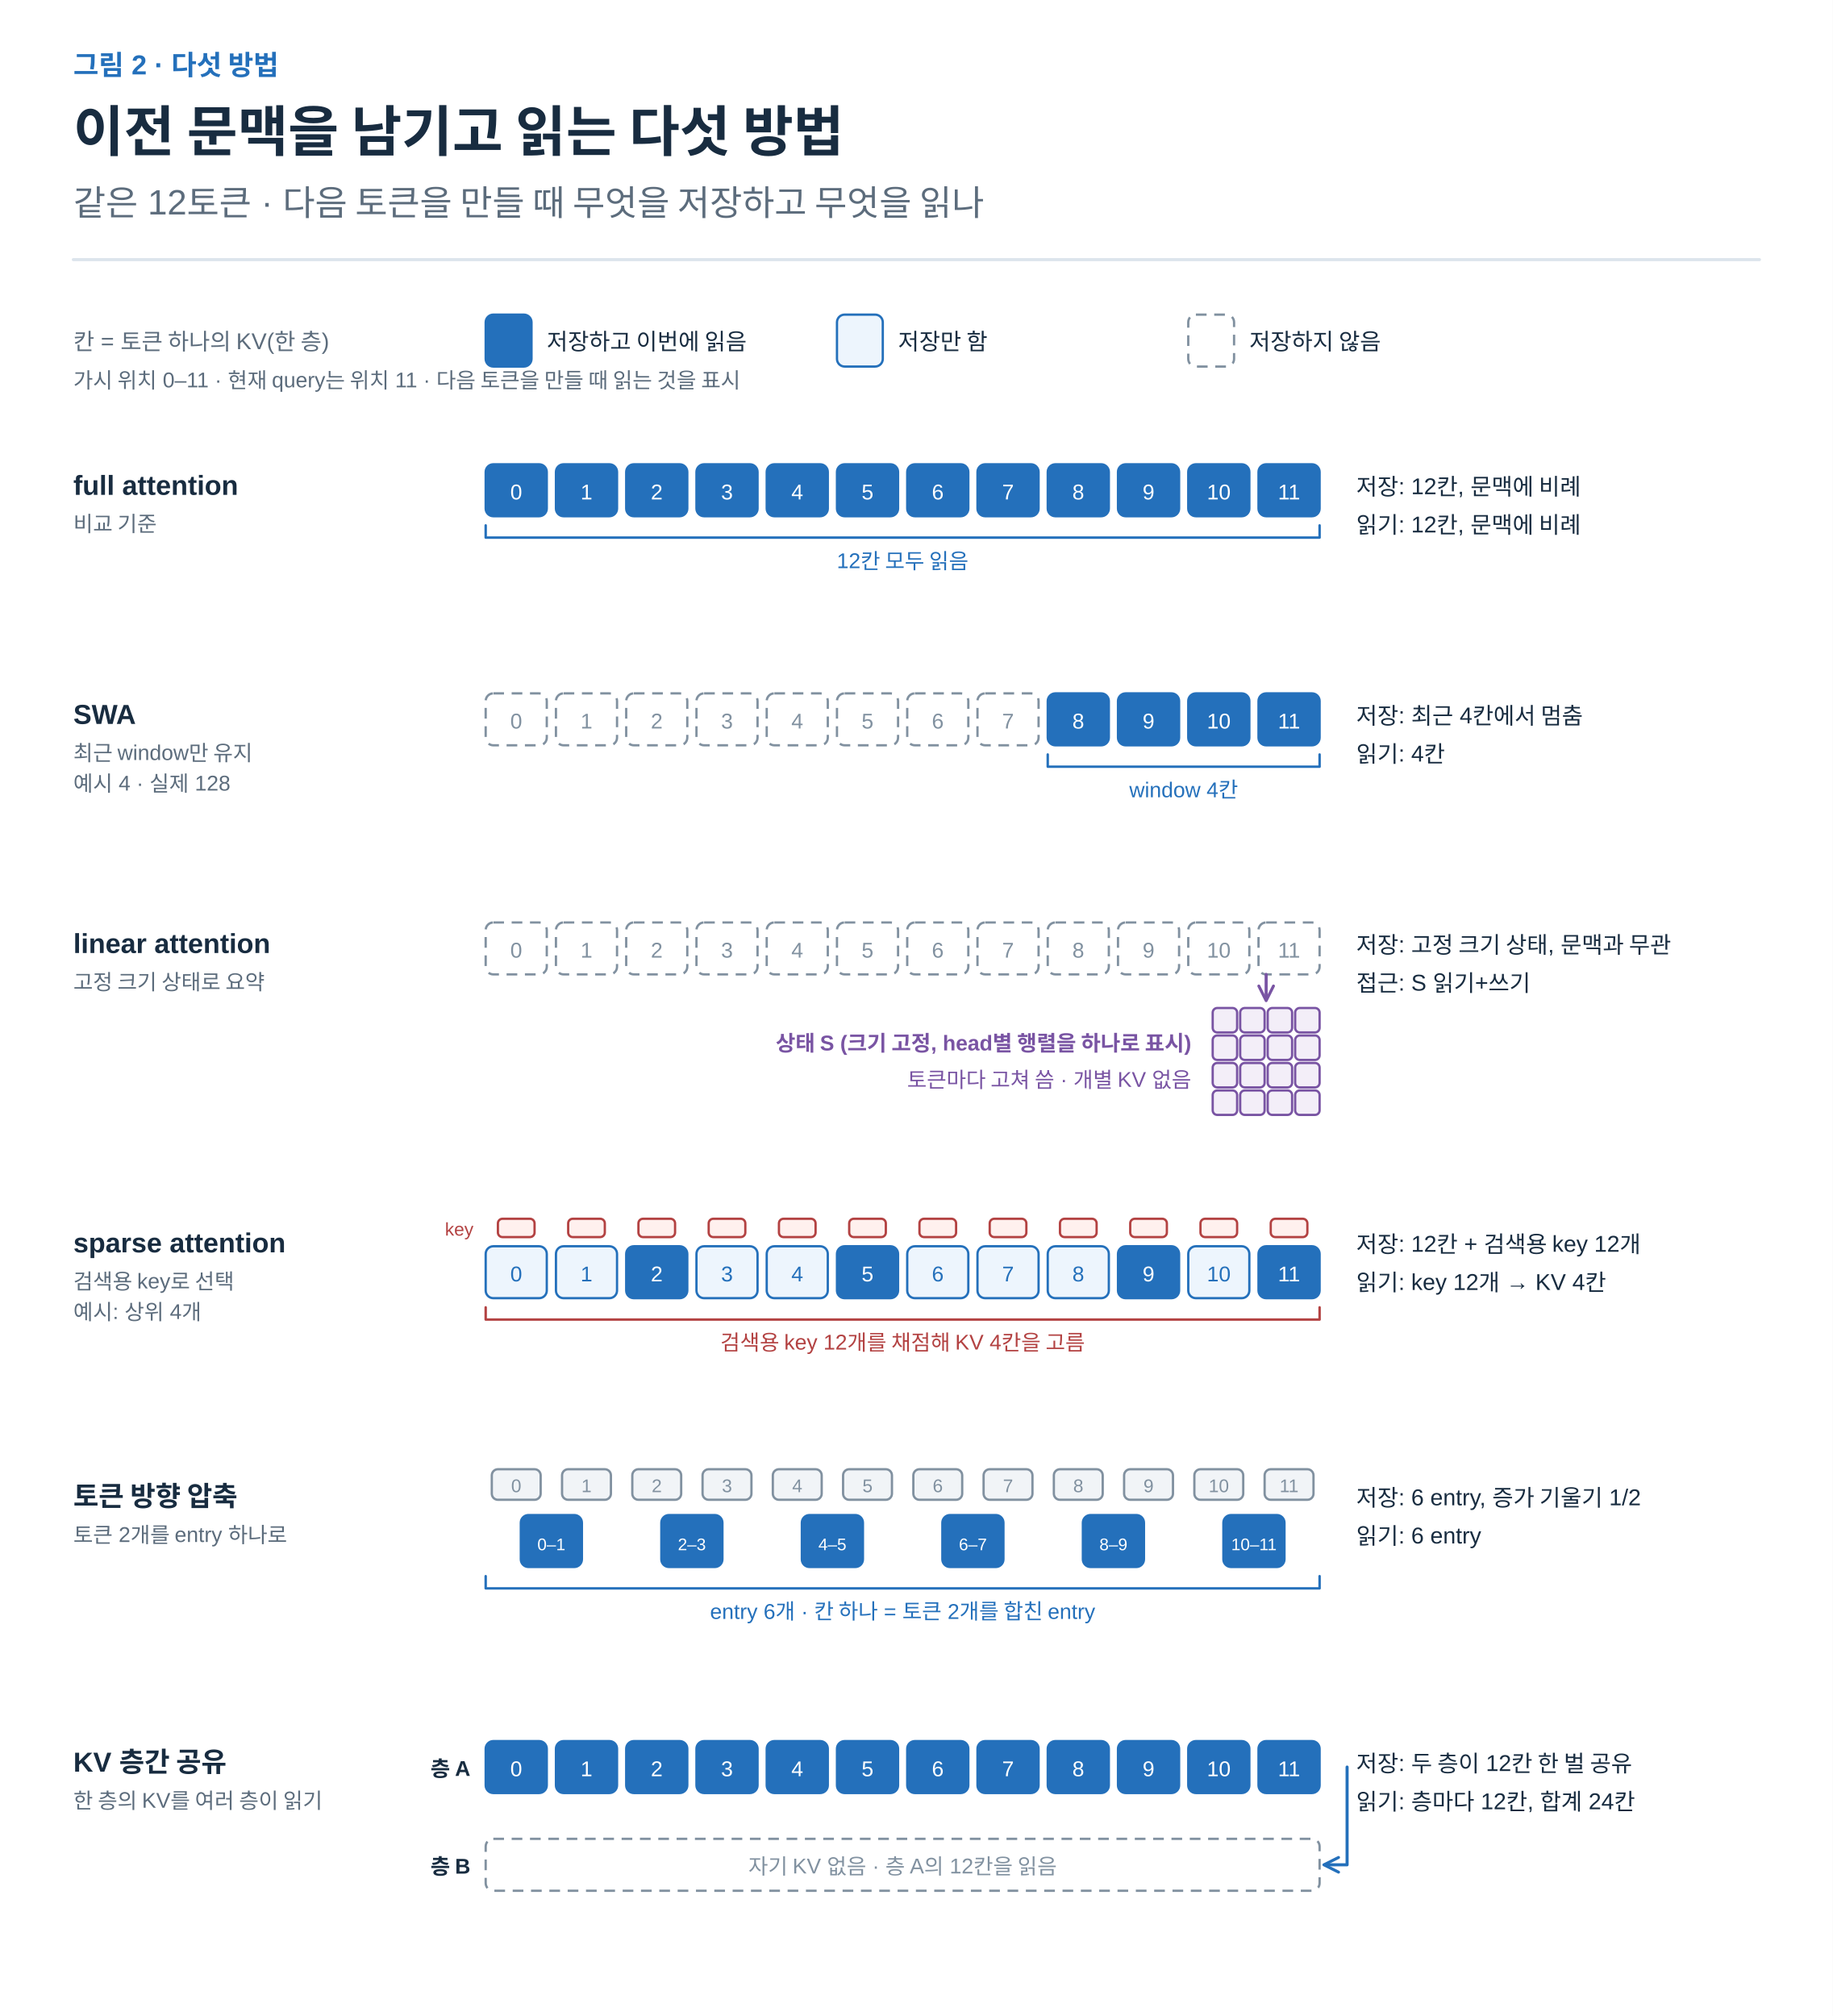
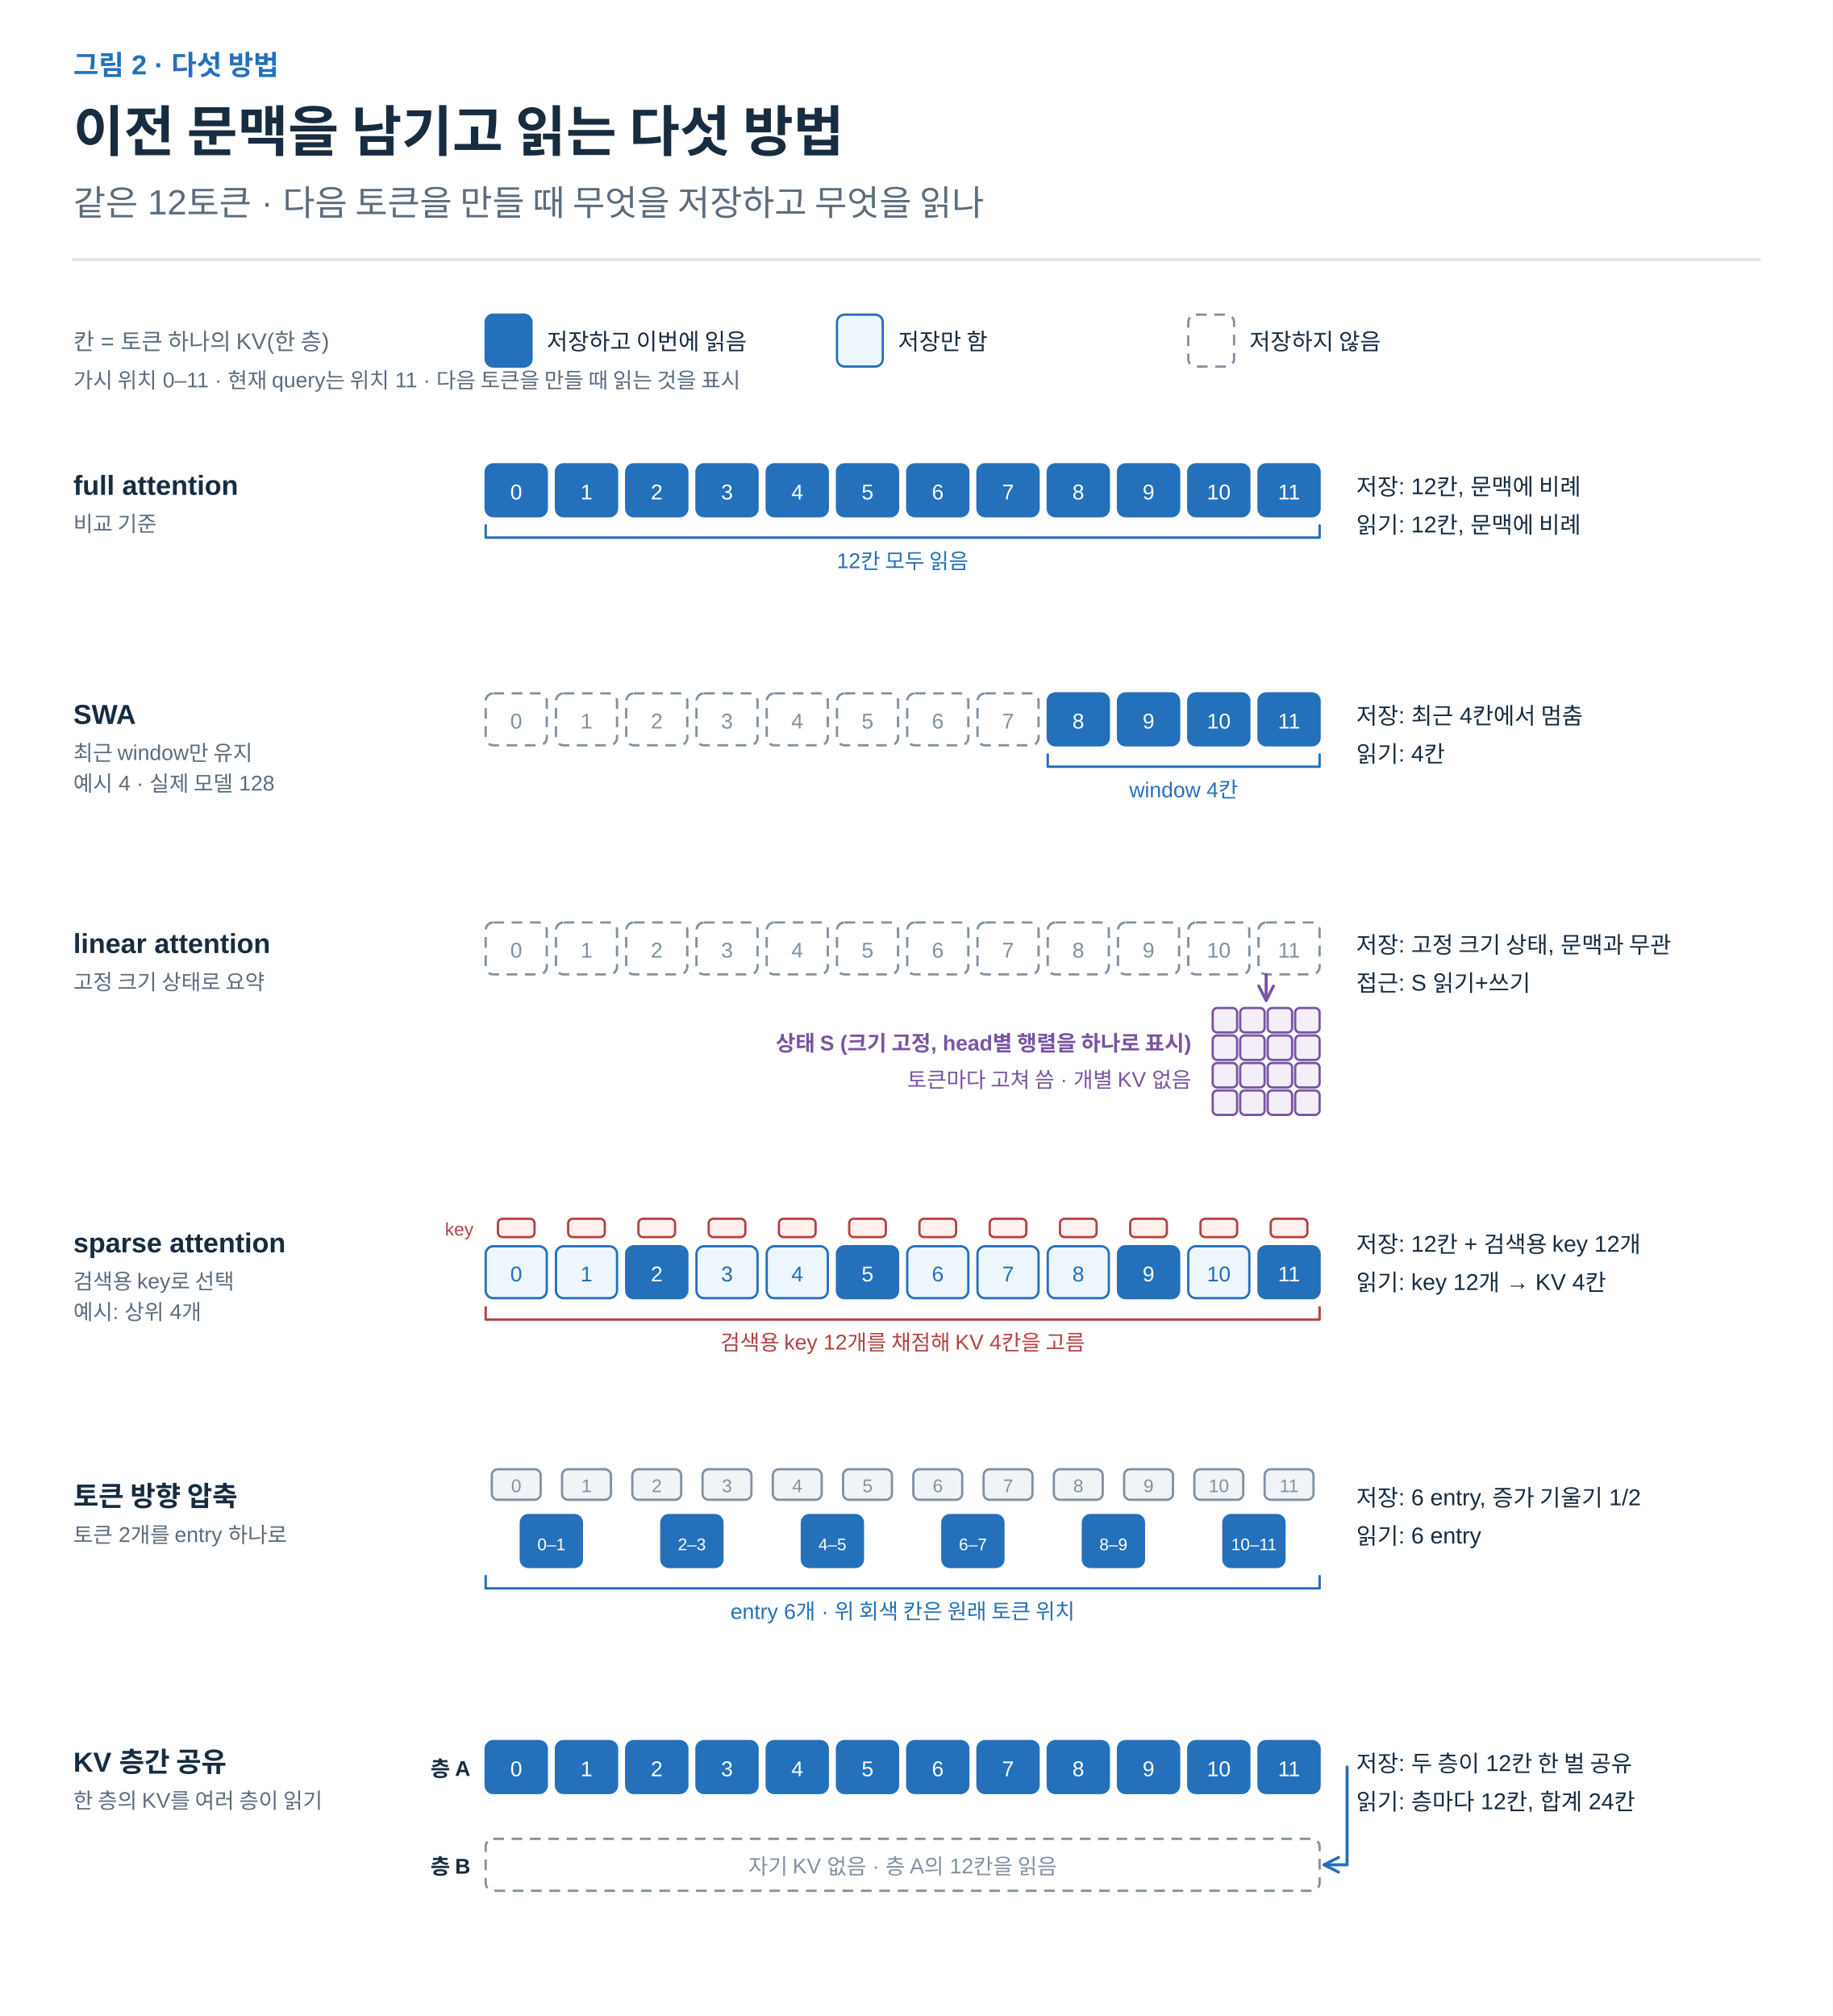
<svg xmlns="http://www.w3.org/2000/svg" width="1200" height="1320" viewBox="0 0 1200 1320" role="img" aria-labelledby="title desc">
  <defs>
    <marker id="arrow-ink" viewBox="0 0 10 10" refX="8" refY="5" markerWidth="6" markerHeight="6" orient="auto">
      <path d="M1 1 L9 5 L1 9" fill="none" stroke="#182C40" stroke-width="1.6" />
    </marker>
    <marker id="arrow-muted" viewBox="0 0 10 10" refX="8" refY="5" markerWidth="6" markerHeight="6" orient="auto">
      <path d="M1 1 L9 5 L1 9" fill="none" stroke="#5C6C7C" stroke-width="1.6" />
    </marker>
    <marker id="arrow-line" viewBox="0 0 10 10" refX="8" refY="5" markerWidth="6" markerHeight="6" orient="auto">
      <path d="M1 1 L9 5 L1 9" fill="none" stroke="#DCE4EC" stroke-width="1.6" />
    </marker>
    <marker id="arrow-paper" viewBox="0 0 10 10" refX="8" refY="5" markerWidth="6" markerHeight="6" orient="auto">
      <path d="M1 1 L9 5 L1 9" fill="none" stroke="#FFFFFF" stroke-width="1.6" />
    </marker>
    <marker id="arrow-blue" viewBox="0 0 10 10" refX="8" refY="5" markerWidth="6" markerHeight="6" orient="auto">
      <path d="M1 1 L9 5 L1 9" fill="none" stroke="#2470BB" stroke-width="1.6" />
    </marker>
    <marker id="arrow-teal" viewBox="0 0 10 10" refX="8" refY="5" markerWidth="6" markerHeight="6" orient="auto">
      <path d="M1 1 L9 5 L1 9" fill="none" stroke="#287D78" stroke-width="1.6" />
    </marker>
    <marker id="arrow-orange" viewBox="0 0 10 10" refX="8" refY="5" markerWidth="6" markerHeight="6" orient="auto">
      <path d="M1 1 L9 5 L1 9" fill="none" stroke="#B55B22" stroke-width="1.6" />
    </marker>
    <marker id="arrow-purple" viewBox="0 0 10 10" refX="8" refY="5" markerWidth="6" markerHeight="6" orient="auto">
      <path d="M1 1 L9 5 L1 9" fill="none" stroke="#7954A3" stroke-width="1.6" />
    </marker>
    <marker id="arrow-gray" viewBox="0 0 10 10" refX="8" refY="5" markerWidth="6" markerHeight="6" orient="auto">
      <path d="M1 1 L9 5 L1 9" fill="none" stroke="#657789" stroke-width="1.6" />
    </marker>
    <marker id="arrow-red" viewBox="0 0 10 10" refX="8" refY="5" markerWidth="6" markerHeight="6" orient="auto">
      <path d="M1 1 L9 5 L1 9" fill="none" stroke="#B34242" stroke-width="1.6" />
    </marker>
    <marker id="arrow-indigo" viewBox="0 0 10 10" refX="8" refY="5" markerWidth="6" markerHeight="6" orient="auto">
      <path d="M1 1 L9 5 L1 9" fill="none" stroke="#4C60A8" stroke-width="1.6" />
    </marker>
    <marker id="arrow-slate" viewBox="0 0 10 10" refX="8" refY="5" markerWidth="6" markerHeight="6" orient="auto">
      <path d="M1 1 L9 5 L1 9" fill="none" stroke="#8191A0" stroke-width="1.6" />
    </marker>
    <marker id="arrow-surface" viewBox="0 0 10 10" refX="8" refY="5" markerWidth="6" markerHeight="6" orient="auto">
      <path d="M1 1 L9 5 L1 9" fill="none" stroke="#F8FAFC" stroke-width="1.6" />
    </marker>
  </defs>
  <style>text{font-family:Arial,"Apple SD Gothic Neo","Noto Sans KR",sans-serif}text[font-family]{font-family:Menlo,Consolas,monospace}path{stroke-linecap:round;stroke-linejoin:round}</style>
  <rect width="100%" height="100%" fill="white" />
  <text x="48" y="49" fill="#2470BB" font-size="18" font-weight="600" text-anchor="start" data-max-width="1104">그림 2 · 다섯 방법</text>
  <text x="48" y="99" fill="#182C40" font-size="36" font-weight="700" text-anchor="start" data-max-width="1104">이전 문맥을 남기고 읽는 다섯 방법</text>
  <text x="48" y="141" fill="#5C6C7C" font-size="23" font-weight="400" text-anchor="start" data-max-width="1104">같은 12토큰 · 다음 토큰을 만들 때 무엇을 저장하고 무엇을 읽나</text>
  <path d="M48,170 H1152" stroke="#DCE4EC" stroke-width="2" />
  <g transform="translate(48 206) scale(1)" data-panel="1">
    <rect x="270" y="0" width="30" height="34" rx="5" fill="#2470BB" stroke="#2470BB" stroke-width="1.5" />
    <text x="285" y="23" fill="#FFFFFF" font-size="14" font-weight="400" text-anchor="middle" data-max-width="30" />
    <text x="310" y="23" fill="#182C40" font-size="15" font-weight="400" text-anchor="start" data-max-width="180">저장하고 이번에 읽음</text>
    <rect x="500" y="0" width="30" height="34" rx="5" fill="#EDF5FD" stroke="#2470BB" stroke-width="1.5" />
    <text x="515" y="23" fill="#2470BB" font-size="14" font-weight="400" text-anchor="middle" data-max-width="30" />
    <text x="540" y="23" fill="#182C40" font-size="15" font-weight="400" text-anchor="start" data-max-width="180">저장만 함</text>
    <rect x="730" y="0" width="30" height="34" rx="5" fill="#FFFFFF" stroke="#8191A0" stroke-width="1.5" stroke-dasharray="7 5" />
    <text x="745" y="23" fill="#8191A0" font-size="14" font-weight="400" text-anchor="middle" data-max-width="30" />
    <text x="770" y="23" fill="#182C40" font-size="15" font-weight="400" text-anchor="start" data-max-width="180">저장하지 않음</text>
    <text x="0" y="23" fill="#5C6C7C" font-size="15" font-weight="400" text-anchor="start" data-max-width="240">칸 = 토큰 하나의 KV(한 층)</text>
    <text x="0" y="48" fill="#5C6C7C" font-size="14" font-weight="400" text-anchor="start" data-max-width="1104">가시 위치 0–11 · 현재 query는 위치 11 · 다음 토큰을 만들 때 읽는 것을 표시</text>
    <text x="0" y="118" fill="#182C40" font-size="18" font-weight="700" text-anchor="start" data-max-width="200">full attention</text>
    <text x="0" y="142" fill="#5C6C7C" font-size="14" font-weight="400" text-anchor="start" data-max-width="200">비교 기준</text>
    <rect x="270" y="98" width="40" height="34" rx="5" fill="#2470BB" stroke="#2470BB" stroke-width="1.5" />
    <text x="290" y="121" fill="#FFFFFF" font-size="14" font-weight="400" text-anchor="middle" data-max-width="40">0</text>
    <rect x="316" y="98" width="40" height="34" rx="5" fill="#2470BB" stroke="#2470BB" stroke-width="1.5" />
    <text x="336" y="121" fill="#FFFFFF" font-size="14" font-weight="400" text-anchor="middle" data-max-width="40">1</text>
    <rect x="362" y="98" width="40" height="34" rx="5" fill="#2470BB" stroke="#2470BB" stroke-width="1.5" />
    <text x="382" y="121" fill="#FFFFFF" font-size="14" font-weight="400" text-anchor="middle" data-max-width="40">2</text>
    <rect x="408" y="98" width="40" height="34" rx="5" fill="#2470BB" stroke="#2470BB" stroke-width="1.5" />
    <text x="428" y="121" fill="#FFFFFF" font-size="14" font-weight="400" text-anchor="middle" data-max-width="40">3</text>
    <rect x="454" y="98" width="40" height="34" rx="5" fill="#2470BB" stroke="#2470BB" stroke-width="1.5" />
    <text x="474" y="121" fill="#FFFFFF" font-size="14" font-weight="400" text-anchor="middle" data-max-width="40">4</text>
    <rect x="500" y="98" width="40" height="34" rx="5" fill="#2470BB" stroke="#2470BB" stroke-width="1.5" />
    <text x="520" y="121" fill="#FFFFFF" font-size="14" font-weight="400" text-anchor="middle" data-max-width="40">5</text>
    <rect x="546" y="98" width="40" height="34" rx="5" fill="#2470BB" stroke="#2470BB" stroke-width="1.5" />
    <text x="566" y="121" fill="#FFFFFF" font-size="14" font-weight="400" text-anchor="middle" data-max-width="40">6</text>
    <rect x="592" y="98" width="40" height="34" rx="5" fill="#2470BB" stroke="#2470BB" stroke-width="1.5" />
    <text x="612" y="121" fill="#FFFFFF" font-size="14" font-weight="400" text-anchor="middle" data-max-width="40">7</text>
    <rect x="638" y="98" width="40" height="34" rx="5" fill="#2470BB" stroke="#2470BB" stroke-width="1.5" />
    <text x="658" y="121" fill="#FFFFFF" font-size="14" font-weight="400" text-anchor="middle" data-max-width="40">8</text>
    <rect x="684" y="98" width="40" height="34" rx="5" fill="#2470BB" stroke="#2470BB" stroke-width="1.5" />
    <text x="704" y="121" fill="#FFFFFF" font-size="14" font-weight="400" text-anchor="middle" data-max-width="40">9</text>
    <rect x="730" y="98" width="40" height="34" rx="5" fill="#2470BB" stroke="#2470BB" stroke-width="1.5" />
    <text x="750" y="121" fill="#FFFFFF" font-size="14" font-weight="400" text-anchor="middle" data-max-width="40">10</text>
    <rect x="776" y="98" width="40" height="34" rx="5" fill="#2470BB" stroke="#2470BB" stroke-width="1.5" />
    <text x="796" y="121" fill="#FFFFFF" font-size="14" font-weight="400" text-anchor="middle" data-max-width="40">11</text>
    <path d="M270 138 L270 146 L816 146 L816 138" stroke="#2470BB" stroke-width="1.6" fill="none" />
    <text x="543" y="166" fill="#2470BB" font-size="14" font-weight="400" text-anchor="middle" data-max-width="626">12칸 모두 읽음</text>
    <text x="840" y="118" fill="#182C40" font-size="15" font-weight="400" text-anchor="start" data-max-width="264">저장: 12칸, 문맥에 비례</text>
    <text x="840" y="143" fill="#182C40" font-size="15" font-weight="400" text-anchor="start" data-max-width="264">읽기: 12칸, 문맥에 비례</text>
  </g>
  <g transform="translate(48 434) scale(1)" data-panel="2">
    <text x="0" y="40" fill="#182C40" font-size="18" font-weight="700" text-anchor="start" data-max-width="200">SWA</text>
    <text x="0" y="64" fill="#5C6C7C" font-size="14" font-weight="400" text-anchor="start" data-max-width="200">최근 window만 유지</text>
-     <text x="0" y="84" fill="#5C6C7C" font-size="14" font-weight="400" text-anchor="start" data-max-width="200">예시 4 · 실제 128</text>
+     <text x="0" y="84" fill="#5C6C7C" font-size="14" font-weight="400" text-anchor="start" data-max-width="200">예시 4 · 실제 모델 128</text>
    <rect x="270" y="20" width="40" height="34" rx="5" fill="#FFFFFF" stroke="#8191A0" stroke-width="1.5" stroke-dasharray="7 5" />
    <text x="290" y="43" fill="#8191A0" font-size="14" font-weight="400" text-anchor="middle" data-max-width="40">0</text>
    <rect x="316" y="20" width="40" height="34" rx="5" fill="#FFFFFF" stroke="#8191A0" stroke-width="1.5" stroke-dasharray="7 5" />
    <text x="336" y="43" fill="#8191A0" font-size="14" font-weight="400" text-anchor="middle" data-max-width="40">1</text>
    <rect x="362" y="20" width="40" height="34" rx="5" fill="#FFFFFF" stroke="#8191A0" stroke-width="1.5" stroke-dasharray="7 5" />
    <text x="382" y="43" fill="#8191A0" font-size="14" font-weight="400" text-anchor="middle" data-max-width="40">2</text>
    <rect x="408" y="20" width="40" height="34" rx="5" fill="#FFFFFF" stroke="#8191A0" stroke-width="1.5" stroke-dasharray="7 5" />
    <text x="428" y="43" fill="#8191A0" font-size="14" font-weight="400" text-anchor="middle" data-max-width="40">3</text>
    <rect x="454" y="20" width="40" height="34" rx="5" fill="#FFFFFF" stroke="#8191A0" stroke-width="1.5" stroke-dasharray="7 5" />
    <text x="474" y="43" fill="#8191A0" font-size="14" font-weight="400" text-anchor="middle" data-max-width="40">4</text>
    <rect x="500" y="20" width="40" height="34" rx="5" fill="#FFFFFF" stroke="#8191A0" stroke-width="1.5" stroke-dasharray="7 5" />
    <text x="520" y="43" fill="#8191A0" font-size="14" font-weight="400" text-anchor="middle" data-max-width="40">5</text>
    <rect x="546" y="20" width="40" height="34" rx="5" fill="#FFFFFF" stroke="#8191A0" stroke-width="1.5" stroke-dasharray="7 5" />
    <text x="566" y="43" fill="#8191A0" font-size="14" font-weight="400" text-anchor="middle" data-max-width="40">6</text>
    <rect x="592" y="20" width="40" height="34" rx="5" fill="#FFFFFF" stroke="#8191A0" stroke-width="1.5" stroke-dasharray="7 5" />
    <text x="612" y="43" fill="#8191A0" font-size="14" font-weight="400" text-anchor="middle" data-max-width="40">7</text>
    <rect x="638" y="20" width="40" height="34" rx="5" fill="#2470BB" stroke="#2470BB" stroke-width="1.5" />
    <text x="658" y="43" fill="#FFFFFF" font-size="14" font-weight="400" text-anchor="middle" data-max-width="40">8</text>
    <rect x="684" y="20" width="40" height="34" rx="5" fill="#2470BB" stroke="#2470BB" stroke-width="1.5" />
    <text x="704" y="43" fill="#FFFFFF" font-size="14" font-weight="400" text-anchor="middle" data-max-width="40">9</text>
    <rect x="730" y="20" width="40" height="34" rx="5" fill="#2470BB" stroke="#2470BB" stroke-width="1.5" />
    <text x="750" y="43" fill="#FFFFFF" font-size="14" font-weight="400" text-anchor="middle" data-max-width="40">10</text>
    <rect x="776" y="20" width="40" height="34" rx="5" fill="#2470BB" stroke="#2470BB" stroke-width="1.5" />
    <text x="796" y="43" fill="#FFFFFF" font-size="14" font-weight="400" text-anchor="middle" data-max-width="40">11</text>
    <path d="M638 60 L638 68 L816 68 L816 60" stroke="#2470BB" stroke-width="1.6" fill="none" />
    <text x="727" y="88" fill="#2470BB" font-size="14" font-weight="400" text-anchor="middle" data-max-width="258">window 4칸</text>
    <text x="840" y="40" fill="#182C40" font-size="15" font-weight="400" text-anchor="start" data-max-width="264">저장: 최근 4칸에서 멈춤</text>
    <text x="840" y="65" fill="#182C40" font-size="15" font-weight="400" text-anchor="start" data-max-width="264">읽기: 4칸</text>
  </g>
  <g transform="translate(48 584) scale(1)" data-panel="3">
    <text x="0" y="40" fill="#182C40" font-size="18" font-weight="700" text-anchor="start" data-max-width="200">linear attention</text>
    <text x="0" y="64" fill="#5C6C7C" font-size="14" font-weight="400" text-anchor="start" data-max-width="200">고정 크기 상태로 요약</text>
    <rect x="270" y="20" width="40" height="34" rx="5" fill="#FFFFFF" stroke="#8191A0" stroke-width="1.5" stroke-dasharray="7 5" />
    <text x="290" y="43" fill="#8191A0" font-size="14" font-weight="400" text-anchor="middle" data-max-width="40">0</text>
    <rect x="316" y="20" width="40" height="34" rx="5" fill="#FFFFFF" stroke="#8191A0" stroke-width="1.5" stroke-dasharray="7 5" />
    <text x="336" y="43" fill="#8191A0" font-size="14" font-weight="400" text-anchor="middle" data-max-width="40">1</text>
    <rect x="362" y="20" width="40" height="34" rx="5" fill="#FFFFFF" stroke="#8191A0" stroke-width="1.5" stroke-dasharray="7 5" />
    <text x="382" y="43" fill="#8191A0" font-size="14" font-weight="400" text-anchor="middle" data-max-width="40">2</text>
    <rect x="408" y="20" width="40" height="34" rx="5" fill="#FFFFFF" stroke="#8191A0" stroke-width="1.5" stroke-dasharray="7 5" />
    <text x="428" y="43" fill="#8191A0" font-size="14" font-weight="400" text-anchor="middle" data-max-width="40">3</text>
    <rect x="454" y="20" width="40" height="34" rx="5" fill="#FFFFFF" stroke="#8191A0" stroke-width="1.5" stroke-dasharray="7 5" />
    <text x="474" y="43" fill="#8191A0" font-size="14" font-weight="400" text-anchor="middle" data-max-width="40">4</text>
    <rect x="500" y="20" width="40" height="34" rx="5" fill="#FFFFFF" stroke="#8191A0" stroke-width="1.5" stroke-dasharray="7 5" />
    <text x="520" y="43" fill="#8191A0" font-size="14" font-weight="400" text-anchor="middle" data-max-width="40">5</text>
    <rect x="546" y="20" width="40" height="34" rx="5" fill="#FFFFFF" stroke="#8191A0" stroke-width="1.5" stroke-dasharray="7 5" />
    <text x="566" y="43" fill="#8191A0" font-size="14" font-weight="400" text-anchor="middle" data-max-width="40">6</text>
    <rect x="592" y="20" width="40" height="34" rx="5" fill="#FFFFFF" stroke="#8191A0" stroke-width="1.5" stroke-dasharray="7 5" />
    <text x="612" y="43" fill="#8191A0" font-size="14" font-weight="400" text-anchor="middle" data-max-width="40">7</text>
    <rect x="638" y="20" width="40" height="34" rx="5" fill="#FFFFFF" stroke="#8191A0" stroke-width="1.5" stroke-dasharray="7 5" />
    <text x="658" y="43" fill="#8191A0" font-size="14" font-weight="400" text-anchor="middle" data-max-width="40">8</text>
    <rect x="684" y="20" width="40" height="34" rx="5" fill="#FFFFFF" stroke="#8191A0" stroke-width="1.5" stroke-dasharray="7 5" />
    <text x="704" y="43" fill="#8191A0" font-size="14" font-weight="400" text-anchor="middle" data-max-width="40">9</text>
    <rect x="730" y="20" width="40" height="34" rx="5" fill="#FFFFFF" stroke="#8191A0" stroke-width="1.5" stroke-dasharray="7 5" />
    <text x="750" y="43" fill="#8191A0" font-size="14" font-weight="400" text-anchor="middle" data-max-width="40">10</text>
    <rect x="776" y="20" width="40" height="34" rx="5" fill="#FFFFFF" stroke="#8191A0" stroke-width="1.5" stroke-dasharray="7 5" />
    <text x="796" y="43" fill="#8191A0" font-size="14" font-weight="400" text-anchor="middle" data-max-width="40">11</text>
    <rect x="746" y="76" width="16" height="16" rx="3" fill="#F3EEF8" stroke="#7954A3" stroke-width="1.5" />
    <rect x="764" y="76" width="16" height="16" rx="3" fill="#F3EEF8" stroke="#7954A3" stroke-width="1.5" />
    <rect x="782" y="76" width="16" height="16" rx="3" fill="#F3EEF8" stroke="#7954A3" stroke-width="1.5" />
    <rect x="800" y="76" width="16" height="16" rx="3" fill="#F3EEF8" stroke="#7954A3" stroke-width="1.5" />
    <rect x="746" y="94" width="16" height="16" rx="3" fill="#F3EEF8" stroke="#7954A3" stroke-width="1.5" />
    <rect x="764" y="94" width="16" height="16" rx="3" fill="#F3EEF8" stroke="#7954A3" stroke-width="1.5" />
    <rect x="782" y="94" width="16" height="16" rx="3" fill="#F3EEF8" stroke="#7954A3" stroke-width="1.5" />
    <rect x="800" y="94" width="16" height="16" rx="3" fill="#F3EEF8" stroke="#7954A3" stroke-width="1.5" />
    <rect x="746" y="112" width="16" height="16" rx="3" fill="#F3EEF8" stroke="#7954A3" stroke-width="1.5" />
    <rect x="764" y="112" width="16" height="16" rx="3" fill="#F3EEF8" stroke="#7954A3" stroke-width="1.5" />
    <rect x="782" y="112" width="16" height="16" rx="3" fill="#F3EEF8" stroke="#7954A3" stroke-width="1.5" />
    <rect x="800" y="112" width="16" height="16" rx="3" fill="#F3EEF8" stroke="#7954A3" stroke-width="1.5" />
    <rect x="746" y="130" width="16" height="16" rx="3" fill="#F3EEF8" stroke="#7954A3" stroke-width="1.5" />
    <rect x="764" y="130" width="16" height="16" rx="3" fill="#F3EEF8" stroke="#7954A3" stroke-width="1.5" />
    <rect x="782" y="130" width="16" height="16" rx="3" fill="#F3EEF8" stroke="#7954A3" stroke-width="1.5" />
    <rect x="800" y="130" width="16" height="16" rx="3" fill="#F3EEF8" stroke="#7954A3" stroke-width="1.5" />
    <path d="M781 54 L781 70" stroke="#7954A3" stroke-width="2" fill="none" marker-end="url(#arrow-purple)" />
    <text x="732" y="104" fill="#7954A3" font-size="14" font-weight="700" text-anchor="end" data-max-width="420">상태 S (크기 고정, head별 행렬을 하나로 표시)</text>
    <text x="732" y="128" fill="#7954A3" font-size="14" font-weight="400" text-anchor="end" data-max-width="340">토큰마다 고쳐 씀 · 개별 KV 없음</text>
    <text x="840" y="40" fill="#182C40" font-size="15" font-weight="400" text-anchor="start" data-max-width="264">저장: 고정 크기 상태, 문맥과 무관</text>
    <text x="840" y="65" fill="#182C40" font-size="15" font-weight="400" text-anchor="start" data-max-width="264">접근: S 읽기+쓰기</text>
  </g>
  <g transform="translate(48 780) scale(1)" data-panel="4">
    <text x="0" y="40" fill="#182C40" font-size="18" font-weight="700" text-anchor="start" data-max-width="200">sparse attention</text>
    <text x="0" y="64" fill="#5C6C7C" font-size="14" font-weight="400" text-anchor="start" data-max-width="200">검색용 key로 선택</text>
    <text x="0" y="84" fill="#5C6C7C" font-size="14" font-weight="400" text-anchor="start" data-max-width="200">예시: 상위 4개</text>
    <rect x="278" y="18" width="24" height="12" rx="3" fill="#FFF0EE" stroke="#B34242" stroke-width="1.5" />
    <rect x="270" y="36" width="40" height="34" rx="5" fill="#EDF5FD" stroke="#2470BB" stroke-width="1.5" />
    <text x="290" y="59" fill="#2470BB" font-size="14" font-weight="400" text-anchor="middle" data-max-width="40">0</text>
    <rect x="324" y="18" width="24" height="12" rx="3" fill="#FFF0EE" stroke="#B34242" stroke-width="1.5" />
    <rect x="316" y="36" width="40" height="34" rx="5" fill="#EDF5FD" stroke="#2470BB" stroke-width="1.5" />
    <text x="336" y="59" fill="#2470BB" font-size="14" font-weight="400" text-anchor="middle" data-max-width="40">1</text>
    <rect x="370" y="18" width="24" height="12" rx="3" fill="#FFF0EE" stroke="#B34242" stroke-width="1.5" />
    <rect x="362" y="36" width="40" height="34" rx="5" fill="#2470BB" stroke="#2470BB" stroke-width="1.5" />
    <text x="382" y="59" fill="#FFFFFF" font-size="14" font-weight="400" text-anchor="middle" data-max-width="40">2</text>
    <rect x="416" y="18" width="24" height="12" rx="3" fill="#FFF0EE" stroke="#B34242" stroke-width="1.5" />
    <rect x="408" y="36" width="40" height="34" rx="5" fill="#EDF5FD" stroke="#2470BB" stroke-width="1.5" />
    <text x="428" y="59" fill="#2470BB" font-size="14" font-weight="400" text-anchor="middle" data-max-width="40">3</text>
    <rect x="462" y="18" width="24" height="12" rx="3" fill="#FFF0EE" stroke="#B34242" stroke-width="1.5" />
    <rect x="454" y="36" width="40" height="34" rx="5" fill="#EDF5FD" stroke="#2470BB" stroke-width="1.5" />
    <text x="474" y="59" fill="#2470BB" font-size="14" font-weight="400" text-anchor="middle" data-max-width="40">4</text>
    <rect x="508" y="18" width="24" height="12" rx="3" fill="#FFF0EE" stroke="#B34242" stroke-width="1.5" />
    <rect x="500" y="36" width="40" height="34" rx="5" fill="#2470BB" stroke="#2470BB" stroke-width="1.5" />
    <text x="520" y="59" fill="#FFFFFF" font-size="14" font-weight="400" text-anchor="middle" data-max-width="40">5</text>
    <rect x="554" y="18" width="24" height="12" rx="3" fill="#FFF0EE" stroke="#B34242" stroke-width="1.5" />
    <rect x="546" y="36" width="40" height="34" rx="5" fill="#EDF5FD" stroke="#2470BB" stroke-width="1.5" />
    <text x="566" y="59" fill="#2470BB" font-size="14" font-weight="400" text-anchor="middle" data-max-width="40">6</text>
    <rect x="600" y="18" width="24" height="12" rx="3" fill="#FFF0EE" stroke="#B34242" stroke-width="1.5" />
    <rect x="592" y="36" width="40" height="34" rx="5" fill="#EDF5FD" stroke="#2470BB" stroke-width="1.5" />
    <text x="612" y="59" fill="#2470BB" font-size="14" font-weight="400" text-anchor="middle" data-max-width="40">7</text>
    <rect x="646" y="18" width="24" height="12" rx="3" fill="#FFF0EE" stroke="#B34242" stroke-width="1.5" />
    <rect x="638" y="36" width="40" height="34" rx="5" fill="#EDF5FD" stroke="#2470BB" stroke-width="1.5" />
    <text x="658" y="59" fill="#2470BB" font-size="14" font-weight="400" text-anchor="middle" data-max-width="40">8</text>
    <rect x="692" y="18" width="24" height="12" rx="3" fill="#FFF0EE" stroke="#B34242" stroke-width="1.5" />
    <rect x="684" y="36" width="40" height="34" rx="5" fill="#2470BB" stroke="#2470BB" stroke-width="1.5" />
    <text x="704" y="59" fill="#FFFFFF" font-size="14" font-weight="400" text-anchor="middle" data-max-width="40">9</text>
    <rect x="738" y="18" width="24" height="12" rx="3" fill="#FFF0EE" stroke="#B34242" stroke-width="1.5" />
    <rect x="730" y="36" width="40" height="34" rx="5" fill="#EDF5FD" stroke="#2470BB" stroke-width="1.5" />
    <text x="750" y="59" fill="#2470BB" font-size="14" font-weight="400" text-anchor="middle" data-max-width="40">10</text>
    <rect x="784" y="18" width="24" height="12" rx="3" fill="#FFF0EE" stroke="#B34242" stroke-width="1.5" />
    <rect x="776" y="36" width="40" height="34" rx="5" fill="#2470BB" stroke="#2470BB" stroke-width="1.5" />
    <text x="796" y="59" fill="#FFFFFF" font-size="14" font-weight="400" text-anchor="middle" data-max-width="40">11</text>
    <text x="262" y="29" fill="#B34242" font-size="12" font-weight="400" text-anchor="end" data-max-width="40">key</text>
    <path d="M270 76 L270 84 L816 84 L816 76" stroke="#B34242" stroke-width="1.6" fill="none" />
    <text x="543" y="104" fill="#B34242" font-size="14" font-weight="400" text-anchor="middle" data-max-width="626">검색용 key 12개를 채점해 KV 4칸을 고름</text>
    <text x="840" y="40" fill="#182C40" font-size="15" font-weight="400" text-anchor="start" data-max-width="264">저장: 12칸 + 검색용 key 12개</text>
    <text x="840" y="65" fill="#182C40" font-size="15" font-weight="400" text-anchor="start" data-max-width="264">읽기: key 12개 → KV 4칸</text>
  </g>
  <g transform="translate(48 946) scale(1)" data-panel="5">
    <text x="0" y="40" fill="#182C40" font-size="18" font-weight="700" text-anchor="start" data-max-width="200">토큰 방향 압축</text>
    <text x="0" y="64" fill="#5C6C7C" font-size="14" font-weight="400" text-anchor="start" data-max-width="200">토큰 2개를 entry 하나로</text>
    <rect x="274" y="16" width="32" height="20" rx="4" fill="#F1F4F7" stroke="#8191A0" stroke-width="1.5" />
    <text x="290" y="31" fill="#8191A0" font-size="12" font-weight="400" text-anchor="middle" data-max-width="40">0</text>
    <rect x="320" y="16" width="32" height="20" rx="4" fill="#F1F4F7" stroke="#8191A0" stroke-width="1.5" />
    <text x="336" y="31" fill="#8191A0" font-size="12" font-weight="400" text-anchor="middle" data-max-width="40">1</text>
    <rect x="366" y="16" width="32" height="20" rx="4" fill="#F1F4F7" stroke="#8191A0" stroke-width="1.5" />
    <text x="382" y="31" fill="#8191A0" font-size="12" font-weight="400" text-anchor="middle" data-max-width="40">2</text>
    <rect x="412" y="16" width="32" height="20" rx="4" fill="#F1F4F7" stroke="#8191A0" stroke-width="1.5" />
    <text x="428" y="31" fill="#8191A0" font-size="12" font-weight="400" text-anchor="middle" data-max-width="40">3</text>
    <rect x="458" y="16" width="32" height="20" rx="4" fill="#F1F4F7" stroke="#8191A0" stroke-width="1.5" />
    <text x="474" y="31" fill="#8191A0" font-size="12" font-weight="400" text-anchor="middle" data-max-width="40">4</text>
    <rect x="504" y="16" width="32" height="20" rx="4" fill="#F1F4F7" stroke="#8191A0" stroke-width="1.5" />
    <text x="520" y="31" fill="#8191A0" font-size="12" font-weight="400" text-anchor="middle" data-max-width="40">5</text>
    <rect x="550" y="16" width="32" height="20" rx="4" fill="#F1F4F7" stroke="#8191A0" stroke-width="1.5" />
    <text x="566" y="31" fill="#8191A0" font-size="12" font-weight="400" text-anchor="middle" data-max-width="40">6</text>
    <rect x="596" y="16" width="32" height="20" rx="4" fill="#F1F4F7" stroke="#8191A0" stroke-width="1.5" />
    <text x="612" y="31" fill="#8191A0" font-size="12" font-weight="400" text-anchor="middle" data-max-width="40">7</text>
    <rect x="642" y="16" width="32" height="20" rx="4" fill="#F1F4F7" stroke="#8191A0" stroke-width="1.5" />
    <text x="658" y="31" fill="#8191A0" font-size="12" font-weight="400" text-anchor="middle" data-max-width="40">8</text>
    <rect x="688" y="16" width="32" height="20" rx="4" fill="#F1F4F7" stroke="#8191A0" stroke-width="1.5" />
    <text x="704" y="31" fill="#8191A0" font-size="12" font-weight="400" text-anchor="middle" data-max-width="40">9</text>
    <rect x="734" y="16" width="32" height="20" rx="4" fill="#F1F4F7" stroke="#8191A0" stroke-width="1.5" />
    <text x="750" y="31" fill="#8191A0" font-size="12" font-weight="400" text-anchor="middle" data-max-width="40">10</text>
    <rect x="780" y="16" width="32" height="20" rx="4" fill="#F1F4F7" stroke="#8191A0" stroke-width="1.5" />
    <text x="796" y="31" fill="#8191A0" font-size="12" font-weight="400" text-anchor="middle" data-max-width="40">11</text>
    <rect x="293" y="46" width="40" height="34" rx="5" fill="#2470BB" stroke="#2470BB" stroke-width="1.5" />
    <text x="313" y="69" fill="#FFFFFF" font-size="14" font-weight="400" text-anchor="middle" data-max-width="40" />
    <text x="313" y="69" fill="#FFFFFF" font-size="11" font-weight="400" text-anchor="middle" data-max-width="40">0–1</text>
    <rect x="385" y="46" width="40" height="34" rx="5" fill="#2470BB" stroke="#2470BB" stroke-width="1.5" />
    <text x="405" y="69" fill="#FFFFFF" font-size="14" font-weight="400" text-anchor="middle" data-max-width="40" />
    <text x="405" y="69" fill="#FFFFFF" font-size="11" font-weight="400" text-anchor="middle" data-max-width="40">2–3</text>
    <rect x="477" y="46" width="40" height="34" rx="5" fill="#2470BB" stroke="#2470BB" stroke-width="1.5" />
    <text x="497" y="69" fill="#FFFFFF" font-size="14" font-weight="400" text-anchor="middle" data-max-width="40" />
    <text x="497" y="69" fill="#FFFFFF" font-size="11" font-weight="400" text-anchor="middle" data-max-width="40">4–5</text>
    <rect x="569" y="46" width="40" height="34" rx="5" fill="#2470BB" stroke="#2470BB" stroke-width="1.5" />
    <text x="589" y="69" fill="#FFFFFF" font-size="14" font-weight="400" text-anchor="middle" data-max-width="40" />
    <text x="589" y="69" fill="#FFFFFF" font-size="11" font-weight="400" text-anchor="middle" data-max-width="40">6–7</text>
    <rect x="661" y="46" width="40" height="34" rx="5" fill="#2470BB" stroke="#2470BB" stroke-width="1.5" />
    <text x="681" y="69" fill="#FFFFFF" font-size="14" font-weight="400" text-anchor="middle" data-max-width="40" />
    <text x="681" y="69" fill="#FFFFFF" font-size="11" font-weight="400" text-anchor="middle" data-max-width="40">8–9</text>
    <rect x="753" y="46" width="40" height="34" rx="5" fill="#2470BB" stroke="#2470BB" stroke-width="1.5" />
    <text x="773" y="69" fill="#FFFFFF" font-size="14" font-weight="400" text-anchor="middle" data-max-width="40" />
    <text x="773" y="69" fill="#FFFFFF" font-size="11" font-weight="400" text-anchor="middle" data-max-width="40">10–11</text>
    <path d="M270 86 L270 94 L816 94 L816 86" stroke="#2470BB" stroke-width="1.6" fill="none" />
-     <text x="543" y="114" fill="#2470BB" font-size="14" font-weight="400" text-anchor="middle" data-max-width="626">entry 6개 · 칸 하나 = 토큰 2개를 합친 entry</text>
+     <text x="543" y="114" fill="#2470BB" font-size="14" font-weight="400" text-anchor="middle" data-max-width="626">entry 6개 · 위 회색 칸은 원래 토큰 위치</text>
    <text x="840" y="40" fill="#182C40" font-size="15" font-weight="400" text-anchor="start" data-max-width="264">저장: 6 entry, 증가 기울기 1/2</text>
    <text x="840" y="65" fill="#182C40" font-size="15" font-weight="400" text-anchor="start" data-max-width="264">읽기: 6 entry</text>
  </g>
  <g transform="translate(48 1120) scale(1)" data-panel="6">
    <text x="0" y="40" fill="#182C40" font-size="18" font-weight="700" text-anchor="start" data-max-width="200">KV 층간 공유</text>
    <text x="0" y="64" fill="#5C6C7C" font-size="14" font-weight="400" text-anchor="start" data-max-width="200">한 층의 KV를 여러 층이 읽기</text>
    <text x="260" y="43" fill="#182C40" font-size="14" font-weight="700" text-anchor="end" data-max-width="56">층 A</text>
    <text x="260" y="107" fill="#182C40" font-size="14" font-weight="700" text-anchor="end" data-max-width="56">층 B</text>
    <rect x="270" y="20" width="40" height="34" rx="5" fill="#2470BB" stroke="#2470BB" stroke-width="1.5" />
    <text x="290" y="43" fill="#FFFFFF" font-size="14" font-weight="400" text-anchor="middle" data-max-width="40">0</text>
    <rect x="316" y="20" width="40" height="34" rx="5" fill="#2470BB" stroke="#2470BB" stroke-width="1.5" />
    <text x="336" y="43" fill="#FFFFFF" font-size="14" font-weight="400" text-anchor="middle" data-max-width="40">1</text>
    <rect x="362" y="20" width="40" height="34" rx="5" fill="#2470BB" stroke="#2470BB" stroke-width="1.5" />
    <text x="382" y="43" fill="#FFFFFF" font-size="14" font-weight="400" text-anchor="middle" data-max-width="40">2</text>
    <rect x="408" y="20" width="40" height="34" rx="5" fill="#2470BB" stroke="#2470BB" stroke-width="1.5" />
    <text x="428" y="43" fill="#FFFFFF" font-size="14" font-weight="400" text-anchor="middle" data-max-width="40">3</text>
    <rect x="454" y="20" width="40" height="34" rx="5" fill="#2470BB" stroke="#2470BB" stroke-width="1.5" />
    <text x="474" y="43" fill="#FFFFFF" font-size="14" font-weight="400" text-anchor="middle" data-max-width="40">4</text>
    <rect x="500" y="20" width="40" height="34" rx="5" fill="#2470BB" stroke="#2470BB" stroke-width="1.5" />
    <text x="520" y="43" fill="#FFFFFF" font-size="14" font-weight="400" text-anchor="middle" data-max-width="40">5</text>
    <rect x="546" y="20" width="40" height="34" rx="5" fill="#2470BB" stroke="#2470BB" stroke-width="1.5" />
    <text x="566" y="43" fill="#FFFFFF" font-size="14" font-weight="400" text-anchor="middle" data-max-width="40">6</text>
    <rect x="592" y="20" width="40" height="34" rx="5" fill="#2470BB" stroke="#2470BB" stroke-width="1.5" />
    <text x="612" y="43" fill="#FFFFFF" font-size="14" font-weight="400" text-anchor="middle" data-max-width="40">7</text>
    <rect x="638" y="20" width="40" height="34" rx="5" fill="#2470BB" stroke="#2470BB" stroke-width="1.5" />
    <text x="658" y="43" fill="#FFFFFF" font-size="14" font-weight="400" text-anchor="middle" data-max-width="40">8</text>
    <rect x="684" y="20" width="40" height="34" rx="5" fill="#2470BB" stroke="#2470BB" stroke-width="1.5" />
    <text x="704" y="43" fill="#FFFFFF" font-size="14" font-weight="400" text-anchor="middle" data-max-width="40">9</text>
    <rect x="730" y="20" width="40" height="34" rx="5" fill="#2470BB" stroke="#2470BB" stroke-width="1.5" />
    <text x="750" y="43" fill="#FFFFFF" font-size="14" font-weight="400" text-anchor="middle" data-max-width="40">10</text>
    <rect x="776" y="20" width="40" height="34" rx="5" fill="#2470BB" stroke="#2470BB" stroke-width="1.5" />
    <text x="796" y="43" fill="#FFFFFF" font-size="14" font-weight="400" text-anchor="middle" data-max-width="40">11</text>
    <rect x="270" y="84" width="546" height="34" rx="5" fill="#FFFFFF" stroke="#8191A0" stroke-width="1.5" stroke-dasharray="7 5" />
    <text x="543" y="107" fill="#8191A0" font-size="14" font-weight="400" text-anchor="middle" data-max-width="520">자기 KV 없음 · 층 A의 12칸을 읽음</text>
    <path d="M834 37 L834 101 L820 101" stroke="#2470BB" stroke-width="2" fill="none" marker-end="url(#arrow-blue)" />
    <text x="840" y="40" fill="#182C40" font-size="15" font-weight="400" text-anchor="start" data-max-width="264">저장: 두 층이 12칸 한 벌 공유</text>
    <text x="840" y="65" fill="#182C40" font-size="15" font-weight="400" text-anchor="start" data-max-width="264">읽기: 층마다 12칸, 합계 24칸</text>
  </g>
</svg>
